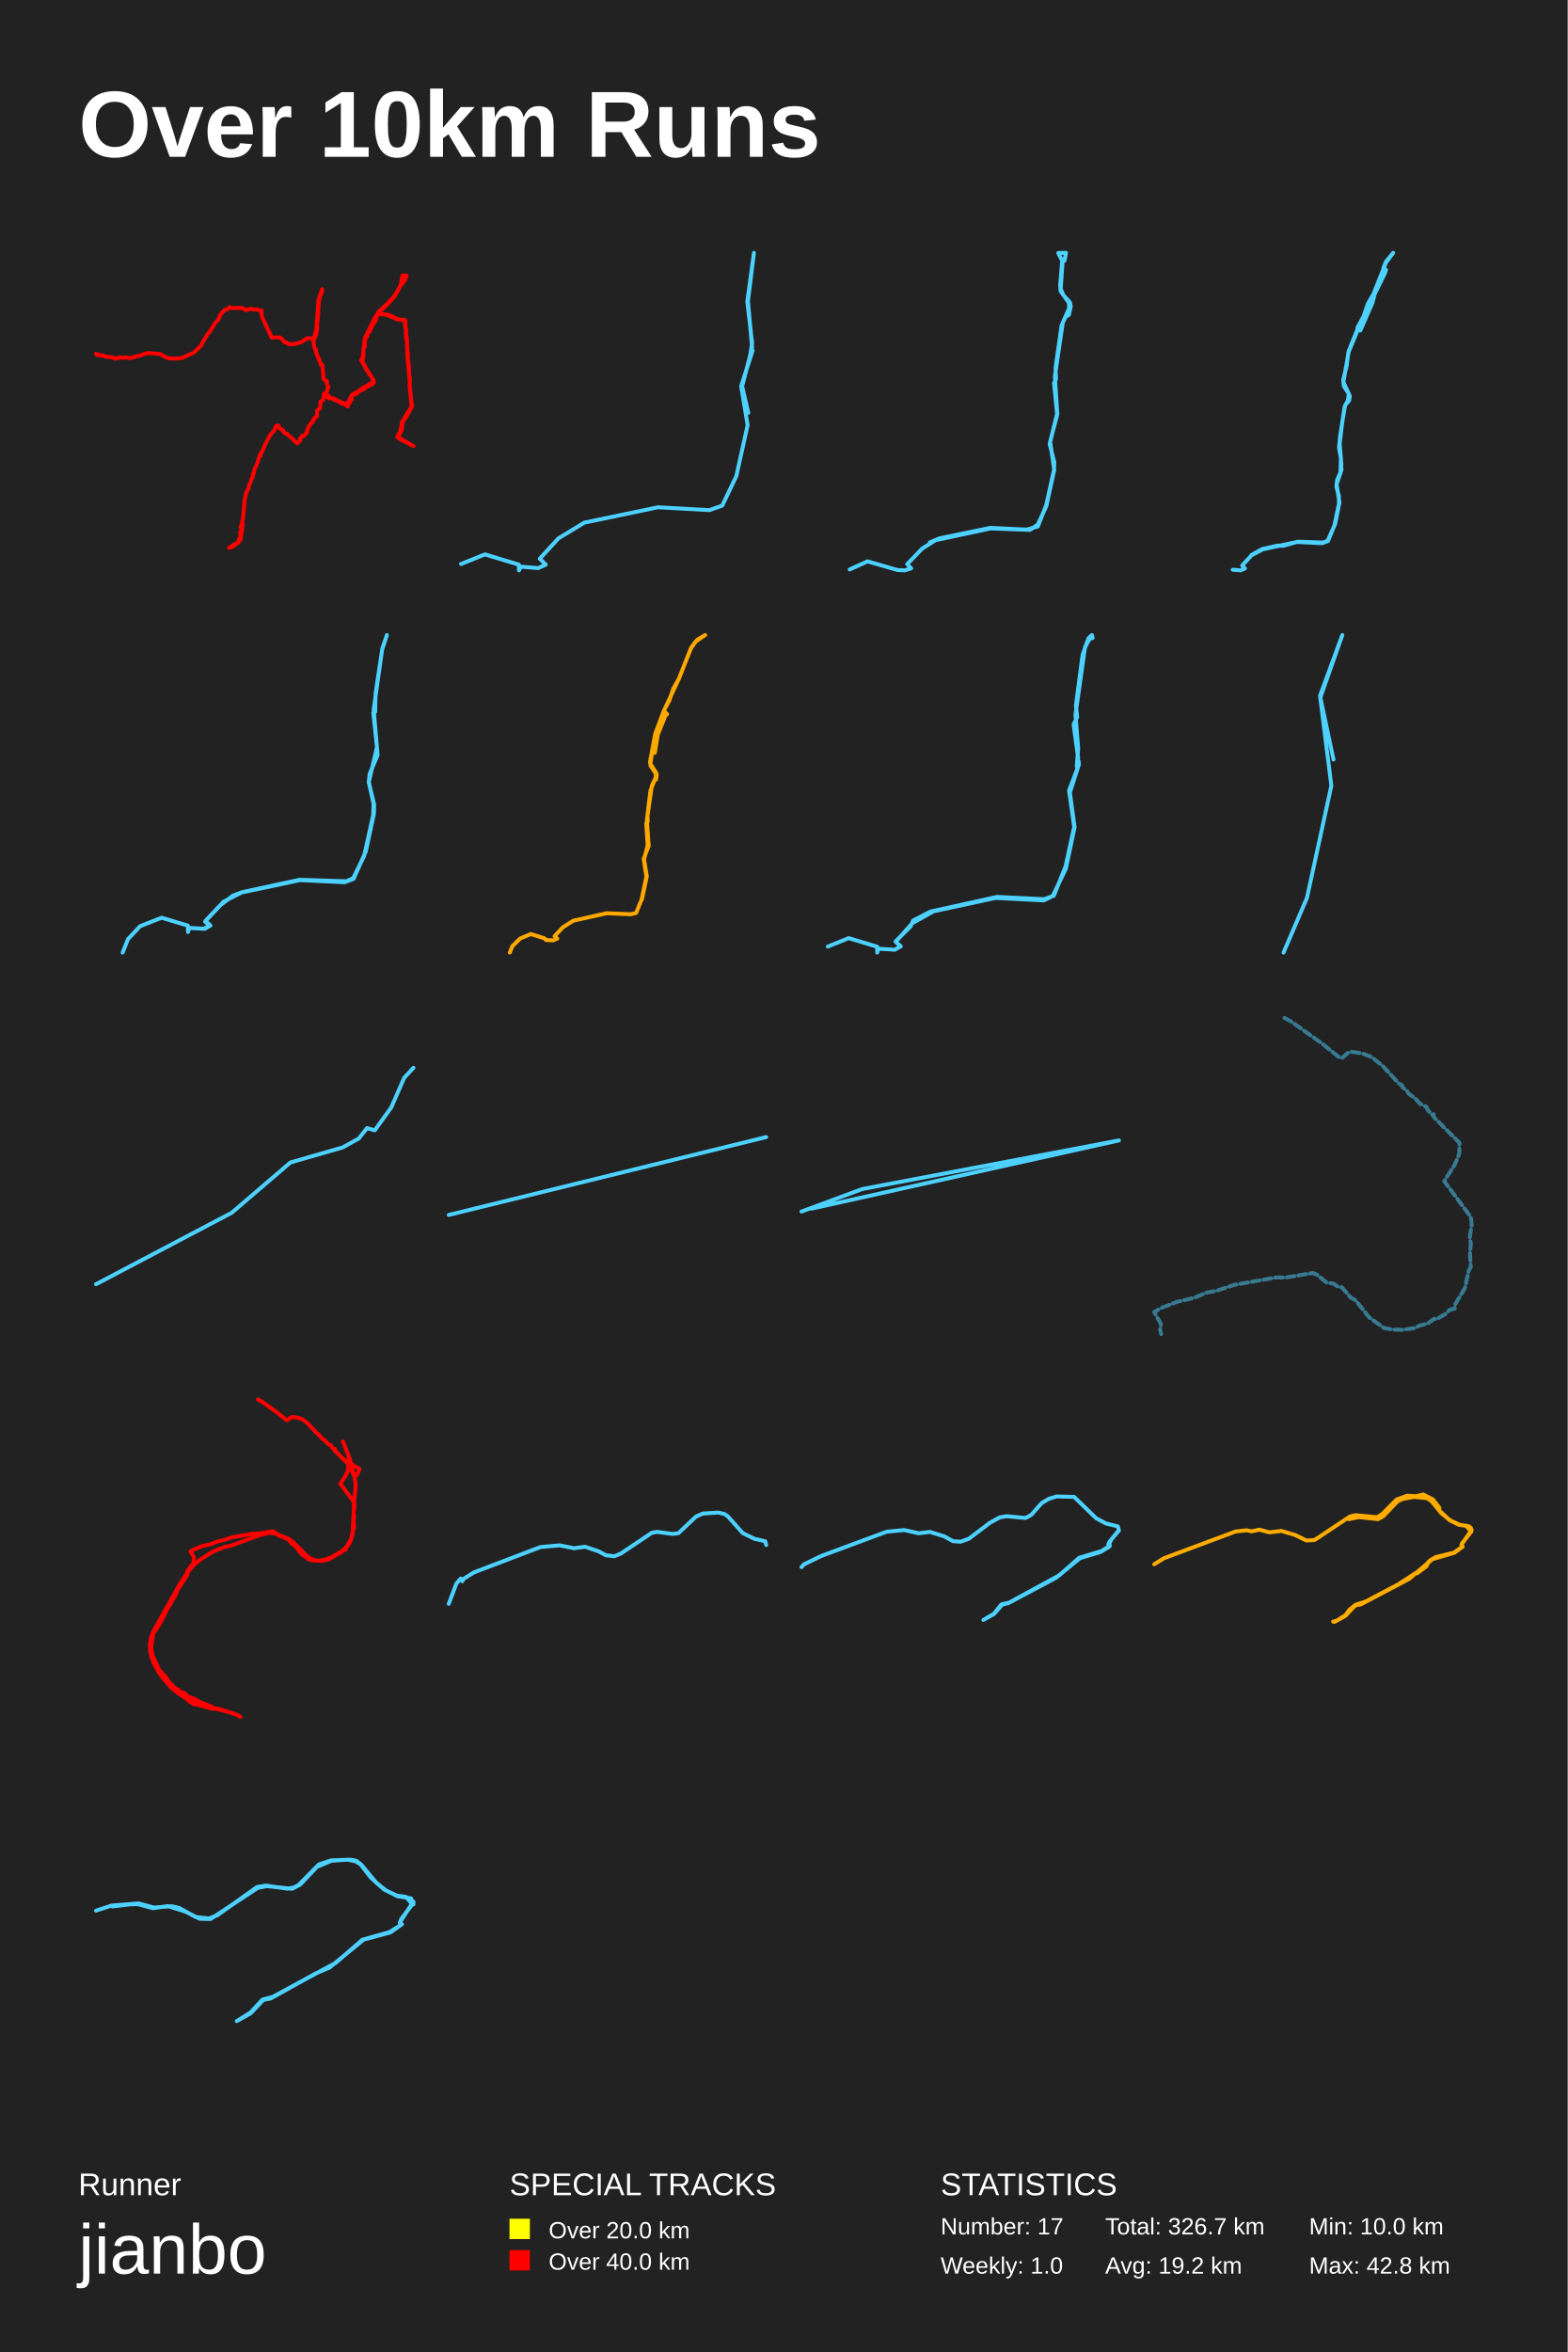
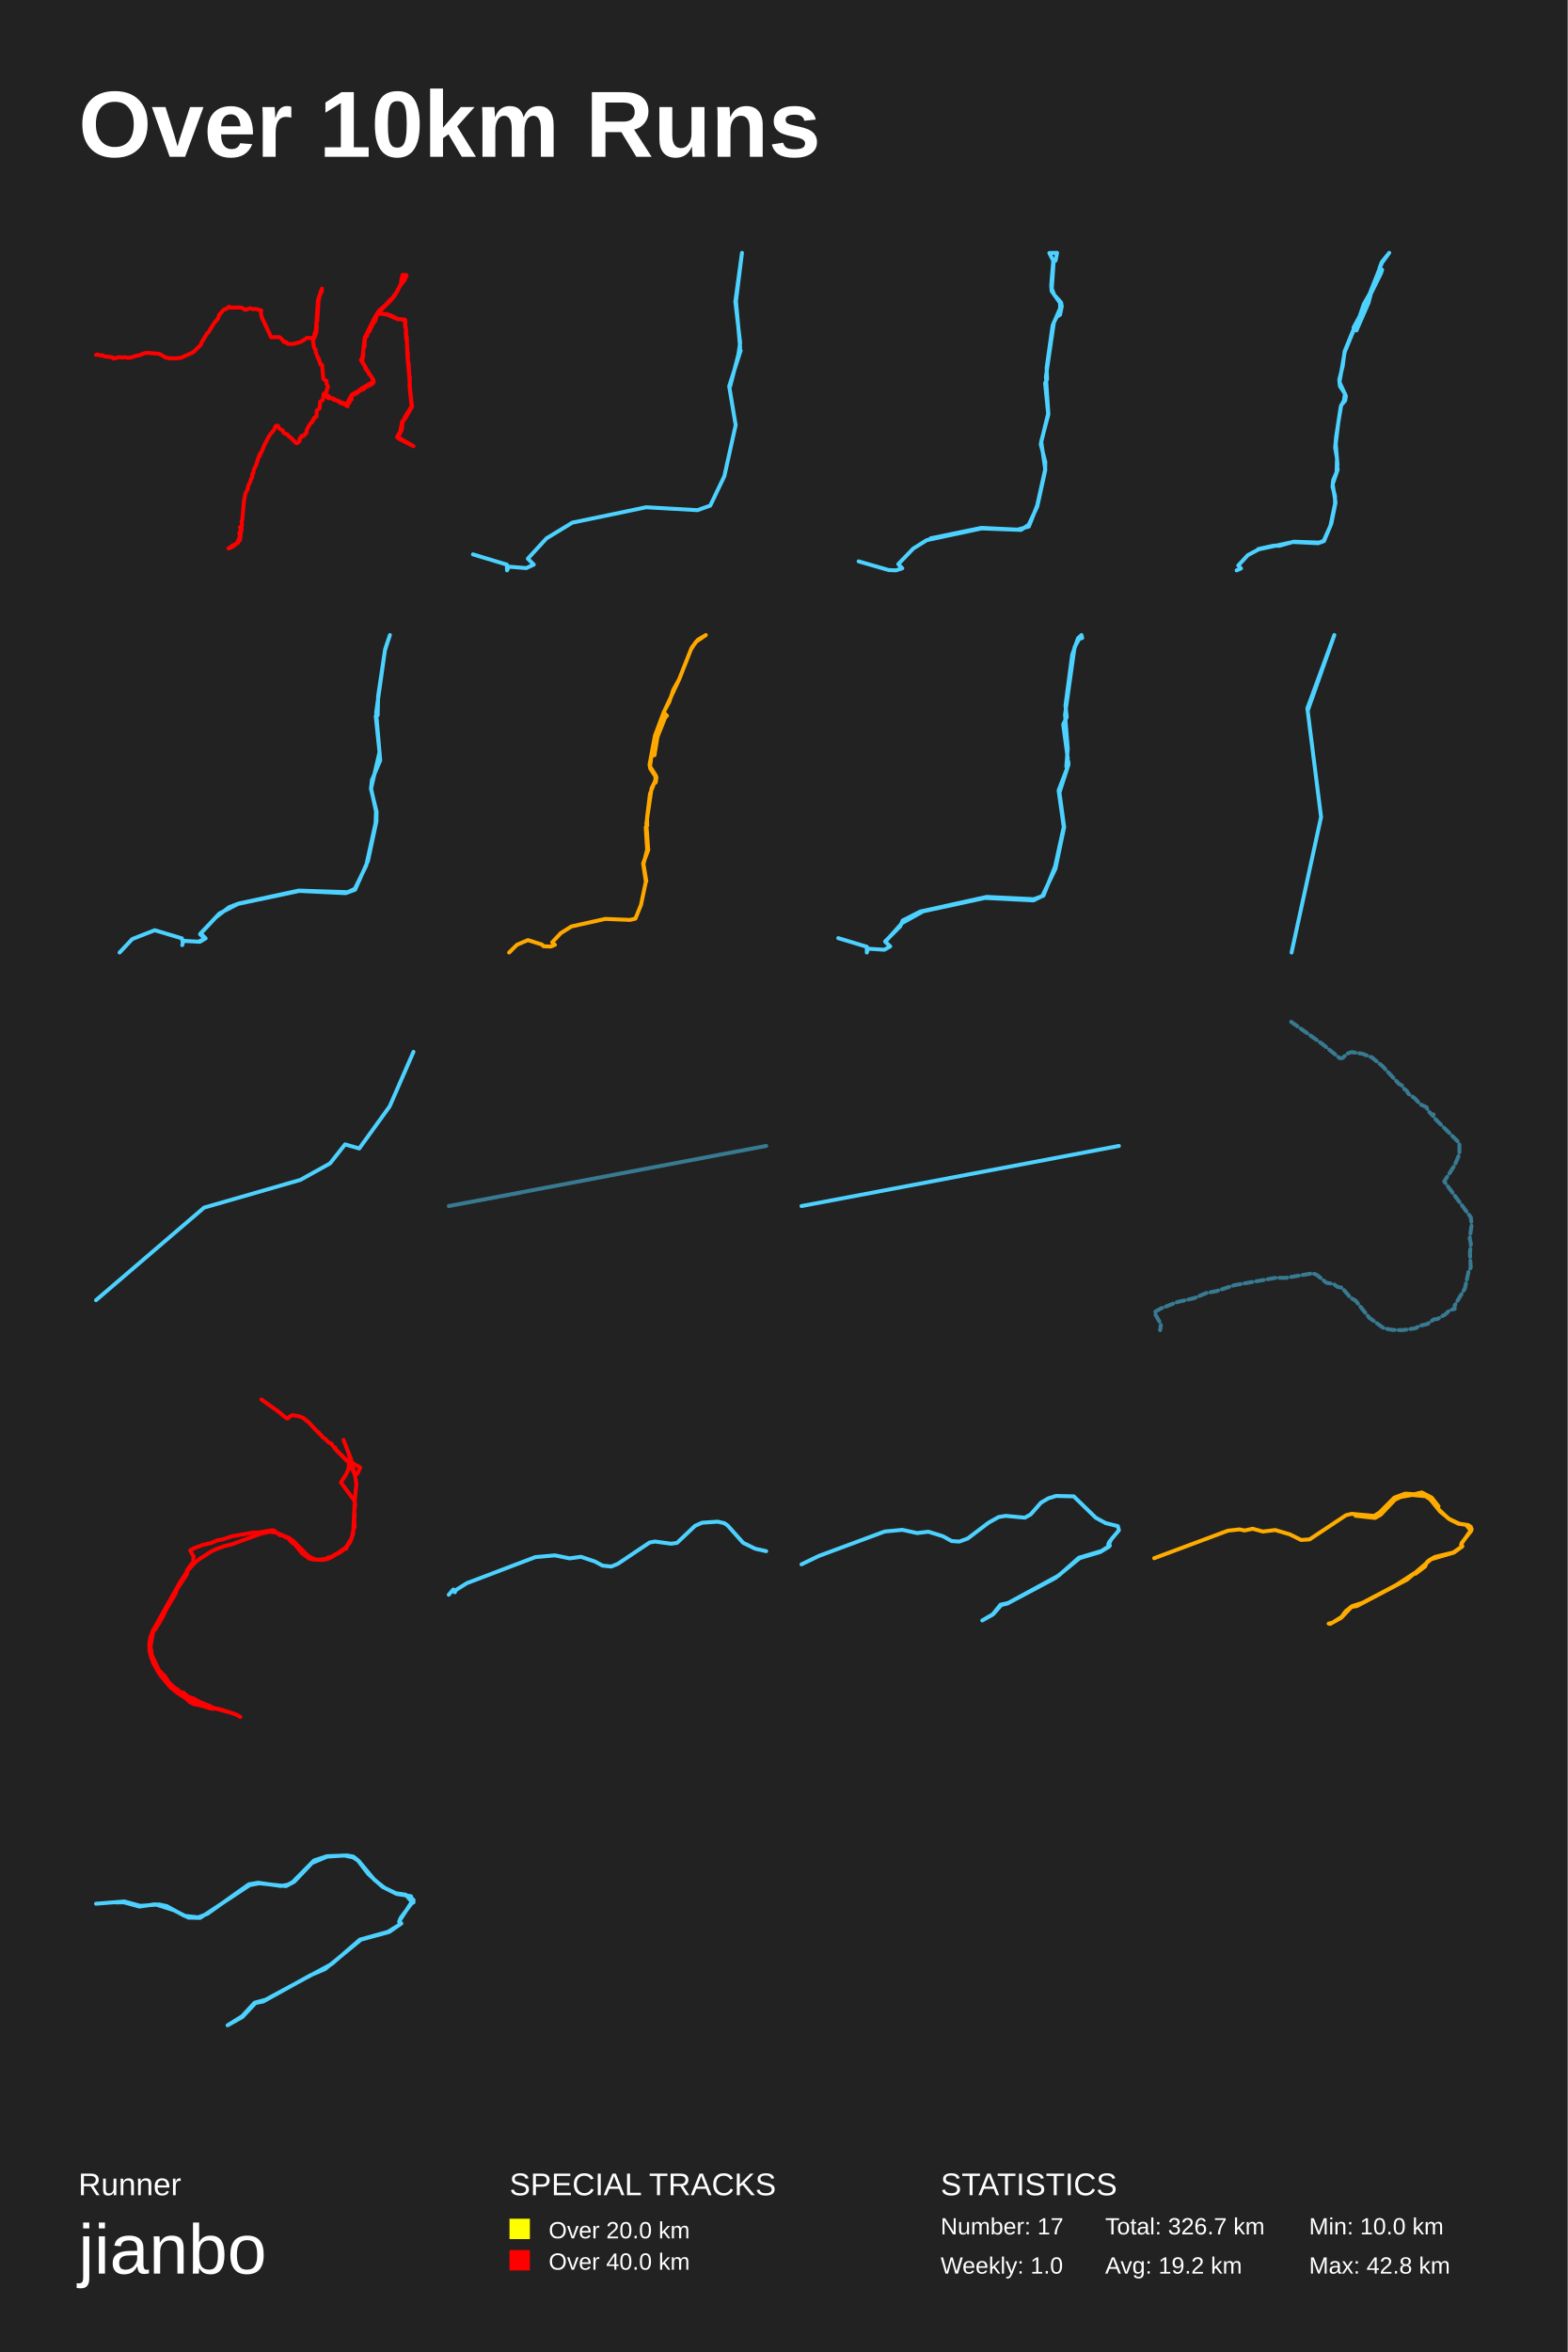
<svg xmlns="http://www.w3.org/2000/svg" baseProfile="full" height="300mm" version="1.1" viewBox="0,0,200,300" width="200mm">
  <defs />
  <rect fill="#222222" height="300" width="200" x="0" y="0" />
  <text fill="#FFFFFF" style="font-size:12px; font-family:Arial; font-weight:bold;" x="10" y="20">Over 10km Runs</text>
  <text fill="#FFFFFF" style="font-size:4px; font-family:Arial" x="10" y="280">Runner</text>
  <text fill="#FFFFFF" style="font-size:9px; font-family:Arial" x="10" y="290">jianbo</text>
  <text fill="#FFFFFF" style="font-size:4px; font-family:Arial" x="65" y="280">SPECIAL TRACKS</text>
  <rect fill="yellow" height="2.6" width="2.6" x="65" y="283" />
  <text fill="#FFFFFF" style="font-size:3px; font-family:Arial" x="70" y="285.5">Over 20.0 km</text>
  <rect fill="red" height="2.6" width="2.6" x="65" y="287" />
  <text fill="#FFFFFF" style="font-size:3px; font-family:Arial" x="70" y="289.5">Over 40.0 km</text>
  <text fill="#FFFFFF" style="font-size:4px; font-family:Arial" x="120" y="280">STATISTICS</text>
  <text fill="#FFFFFF" style="font-size:3px; font-family:Arial" x="120" y="285">Number: 17</text>
  <text fill="#FFFFFF" style="font-size:3px; font-family:Arial" x="120" y="290">Weekly: 1.0</text>
  <text fill="#FFFFFF" style="font-size:3px; font-family:Arial" x="141" y="285">Total: 326.7 km</text>
  <text fill="#FFFFFF" style="font-size:3px; font-family:Arial" x="141" y="290">Avg: 19.2 km</text>
  <text fill="#FFFFFF" style="font-size:3px; font-family:Arial" x="167" y="285">Min: 10.0 km</text>
  <text fill="#FFFFFF" style="font-size:3px; font-family:Arial" x="167" y="290">Max: 42.8 km</text>
-   <polyline fill="none" opacity="1" points="12.25,45.112 12.407,45.3 12.56,45.241 12.989,45.376 13.164,45.327 13.426,45.478 14.436,45.591 14.664,45.758 15.315,45.591 15.836,45.634 16.08,45.57 16.356,45.661 16.758,45.65 17.545,45.397 17.869,45.365 18.538,45.09 18.971,45.031 20.453,45.16 21.262,45.629 21.739,45.726 22.648,45.731 23.217,45.656 24.756,44.961 25.727,44.014 25.766,43.809 26.549,42.522 26.702,42.414 27.441,41.208 27.904,40.702 28.044,40.239 28.617,39.571 29.041,39.41 29.277,39.173 29.575,39.291 30.611,39.27 31.026,39.329 31.363,39.582 32.019,39.361 32.347,39.491 32.653,39.448 33.401,39.636 33.348,39.997 33.462,40.492 34.664,43.055 35.705,43.023 36.033,43.308 36.296,43.664 36.588,43.674 36.567,43.728 36.816,43.895 37.419,43.911 38.425,43.647 39.216,43.131 39.955,43.168 40.152,42.867 40.2,42.527 40.34,42.226 40.62,38.29 41.105,36.874 41.092,37.25 40.804,37.816 40.686,38.489 40.524,40.971 40.432,41.149 40.467,41.795 40.375,42.576 39.977,43.513 40.091,44.25 40.222,44.579 40.318,44.617 40.314,44.902 40.638,45.736 40.751,45.812 40.738,46 40.847,46.173 40.9,46.506 41.136,46.571 41.28,48.304 41.49,48.525 41.709,48.59 41.709,48.994 41.866,49.241 41.871,49.44 41.757,49.553 41.757,49.801 41.512,50.189 41.766,50.415 41.779,50.684 41.976,50.819 42.085,50.776 42.588,50.84 42.859,51.039 43.397,51.206 43.576,51.389 43.83,51.4 44.236,51.605 44.905,50.356 45.369,50.081 45.504,50.07 46.187,49.548 47.708,48.66 47.341,47.987 47.074,47.685 46.93,47.292 46.738,47.19 46.681,46.905 46.069,45.941 46.187,45.823 46.27,45.532 46.554,43.098 47.835,40.519 48.351,39.706 49.282,38.877 49.807,38.279 50.004,38.155 50.717,37.18 51.185,36.163 51.185,35.861 51.368,35.123 51.875,35.172 51.644,35.759 50.966,36.637 50.363,37.773 49.833,38.403 48.596,39.631 48.32,40.024 49.366,40.158 49.357,40.094 49.309,40.142 49.768,40.234 50.795,40.745 51.639,40.799 51.714,40.874 51.727,41.806 51.81,42.167 51.766,42.447 51.919,43.174 51.941,44.67 52.042,45.069 52.029,45.887 52.147,46.463 52.278,49.247 52.566,51.879 51.727,53.338 51.368,53.79 51.259,54.845 50.769,55.749 52.75,56.896 50.944,55.975 50.673,55.755 50.795,55.443 51.053,55.103 51.311,53.747 51.578,53.435 51.692,53.128 52.518,51.841 52.247,49.247 52.295,48.208 52.182,47.712 51.954,45.16 51.98,44.6 51.893,43.421 51.801,43.104 51.81,42.221 51.771,41.779 51.683,41.666 51.666,40.907 50.97,40.74 50.756,40.772 49.457,40.201 48.793,40.067 48.242,40.088 48.089,40.304 47.892,40.95 47.809,41.101 47.695,41.111 47.586,41.434 47.49,41.461 47.407,41.784 47.284,41.887 47.232,42.183 46.895,42.592 46.864,42.883 46.672,43.034 46.615,43.179 46.519,43.949 46.571,44.148 46.466,44.288 46.348,44.762 46.375,45.354 46.23,46.011 46.326,46.318 46.545,46.641 46.576,46.862 47.634,48.423 47.704,48.719 47.656,48.837 47.42,49.053 46.681,49.403 46.37,49.688 46.23,49.688 45.832,49.909 45.491,50.21 44.958,50.42 44.87,50.722 44.897,50.959 44.665,51.088 44.656,51.303 44.346,51.712 44.376,51.836 43.961,51.561 43.475,51.405 42.767,50.942 42.71,51.029 42.26,50.781 41.691,50.313 41.337,50.226 41.228,51.023 40.891,51.233 40.83,52.078 40.458,52.364 40.436,53.117 40.122,53.273 40.109,53.467 39.938,53.591 39.877,53.849 39.68,53.968 39.361,54.479 39.168,54.91 39.16,55.217 38.963,55.324 38.902,55.502 38.635,55.647 38.526,55.588 38.456,55.809 38.259,55.959 38.298,56.196 38.023,56.476 37.896,56.525 37.782,56.455 37.087,55.739 36.895,55.647 36.707,55.389 36.418,55.303 36.186,55.125 36.169,54.926 35.701,54.662 35.535,54.301 35.325,54.285 35.172,54.404 35.049,54.797 34.441,55.539 33.821,56.708 33.379,57.773 33.217,57.881 33.239,58.118 33.108,58.166 32.723,59.377 32.456,59.867 32.395,60.335 32.273,60.416 32.255,60.863 32.115,61.019 31.971,61.514 31.792,61.81 31.674,62.364 31.407,62.87 31.219,63.769 30.987,66.255 30.9,66.476 30.97,66.869 30.777,67.568 30.873,67.649 30.755,67.778 30.812,67.794 30.764,68.51 30.642,68.467 30.397,69.096 30.064,69.441 29.802,69.667 29.671,69.635 29.548,69.791 29.229,69.877 29.509,69.704 29.706,69.694 29.715,69.527 30.44,69.193 30.405,69.091 30.712,68.817 30.65,68.725 30.738,68.381 30.611,67.907 30.891,67.66 30.847,67.6 30.913,67.374 30.69,67.197 30.904,66.702" stroke="red" stroke-dasharray="none" stroke-linecap="round" stroke-linejoin="round" stroke-width="0.5" />
-   <polyline fill="none" opacity="1" points="58.815,71.94 61.867,70.712 66.191,72.018 66.213,72.75 66.446,72.28 68.671,72.463 69.625,72.018 68.862,71.261 71.236,68.674 74.543,66.662 83.954,64.703 90.504,65.069 92.137,64.494 93.938,60.731 95.38,54.225 94.553,49.261 96.016,44.714 95.719,45.289 95.952,43.721 95.337,38.469 96.185,32.25 95.422,38.417 95.952,44.349 94.68,49.261 95.464,52.658" stroke="#4dd2ff" stroke-dasharray="none" stroke-linecap="round" stroke-linejoin="round" stroke-width="0.5" />
-   <polyline fill="none" opacity="1" points="118.62,69.18 119.866,68.662 126.335,67.33 130.957,67.552 132.398,67.163 133.464,64.462 134.469,59.93 134.499,58.931 133.914,56.655 134.86,52.751 134.469,48.866 134.725,48.366 134.665,46.923 135.43,41.52 136.511,39.041 136.451,38.578 136.391,39.355 136.376,38.634 135.31,37.135 135.25,36.395 135.505,33.36 135.805,33.249 136,32.25 135.01,32.269 135.565,33.36 135.325,36.82 135.64,37.616 136.511,38.578 136.601,39.078 136.376,40.151 135.97,40.392 135.595,41.113 134.574,48.033 134.89,52.844 133.974,56.322 134.499,59.93 133.479,64.592 132.383,66.923 131.408,67.589 126.365,67.404 119.356,68.902 117.645,69.975 115.739,71.955 116.249,72.491 115.438,72.75 114.523,72.713 110.681,71.603 108.399,72.639" stroke="#4dd2ff" stroke-dasharray="none" stroke-linecap="round" stroke-linejoin="round" stroke-width="0.5" />
-   <polyline fill="none" opacity="1" points="159.638,70.8 161.023,70.032 163.01,69.593 163.722,69.617 165.562,69.093 168.795,69.203 169.369,68.984 170.229,67.07 170.823,64.242 170.813,63.254 170.496,62.084 170.585,61.231 171.139,59.939 171.129,59.683 171.021,60.012 171.07,58.476 170.833,57.11 170.951,55.757 171.555,51.819 171.96,51.088 172.079,50.186 172.118,50.612 172.098,50.247 171.436,49.247 171.357,48.43 171.792,46.735 172.039,44.821 173.206,41.956 173.552,42.151 175.095,38.615 175.392,37.469 176.687,34.847 176.825,34.408 176.489,34.201 176.796,33.408 177.735,32.25 176.806,33.518 175.233,37.481 174.492,38.774 173.967,40.334 173.176,41.785 173.226,42.053 172.049,44.919 171.386,48.735 172.207,50.515 172.118,51.088 171.604,51.685 171.228,53.941 170.912,56.598 171.129,59.293 171.011,60.024 171.129,59.707 171.149,59.914 170.516,61.767 170.882,64.108 170.348,66.777 169.409,69.02 168.657,69.288 165.443,69.13 161.092,70.068 159.688,70.812 158.471,72.128 158.827,72.506 158.264,72.75 157.265,72.665" stroke="#4dd2ff" stroke-dasharray="none" stroke-linecap="round" stroke-linejoin="round" stroke-width="0.5" />
-   <polyline fill="none" opacity="1" points="15.643,121.5 16.33,119.787 17.874,118.138 20.619,117.059 23.947,118.053 24.05,118.603 24.205,118.37 25.955,118.455 26.778,118.095 26.161,117.546 28.082,115.494 29.695,114.247 30.862,113.803 38.205,112.217 44.192,112.407 45.067,112.005 46.457,109.171 47.607,103.969 47.658,102.531 47.058,99.76 48.087,95.298 47.624,90.899 47.864,90.793 47.915,88.466 48.773,82.734 49.357,81.0 48.756,82.84 47.675,90.476 48.173,96.313 47.16,98.703 47.04,99.781 47.727,102.573 47.709,103.778 46.68,108.579 45.102,112.111 43.952,112.534 38.29,112.259 30.793,113.845 28.528,115.008 26.229,117.44 26.847,118.053 26.126,118.476 24.136,118.349 23.982,118.878 23.982,118.117" stroke="#4dd2ff" stroke-dasharray="none" stroke-linecap="round" stroke-linejoin="round" stroke-width="0.5" />
-   <polyline fill="none" opacity="1" points="65.034,121.5 65.362,120.693 66.353,119.713 67.718,119.137 69.476,119.69 69.654,119.898 70.571,119.944 71.094,119.725 70.748,119.414 71.814,118.273 73.152,117.431 77.397,116.486 80.483,116.613 81.156,116.451 81.848,114.745 82.466,111.829 82.12,109.547 82.765,107.864 82.746,107.633 82.634,107.944 82.447,105.028 82.634,104.82 82.606,103.886 82.98,100.843 83.747,98.895 83.691,98.606 83.653,99.079 83.663,98.676 83.008,97.684 82.924,97.188 83.597,93.58 84.673,90.709 86.627,86.546 88.189,82.58 88.965,81.588 89.966,81.0 88.722,81.853 88.114,82.764 86.618,86.546 85.898,87.838 85.402,89.337 84.682,90.651 85.103,91.089 84.878,91.308 83.915,93.718 83.541,96.024 83.176,96.058 82.98,97.43 83.709,98.56 83.7,99.01 83.691,98.514 83.784,98.779 83.7,99.425 83.494,99.529 83.176,100.151 82.522,104.601 82.727,107.426 82.166,109.627 82.522,111.771 81.895,114.722" stroke="#ffa900" stroke-dasharray="none" stroke-linecap="round" stroke-linejoin="round" stroke-width="0.5" />
-   <polyline fill="none" opacity="1" points="114.924,120.713 114.25,120.084 116.182,118.152 116.492,117.41 118.735,116.264 127.213,114.399 133.212,114.691 134.451,114.241 135.946,110.488 137.04,105.476 136.384,100.824 137.642,97.543 137.624,97.138 137.387,97.812 137.551,96.734 136.967,92.396 137.423,91.474 137.259,89.991 138.116,83.517 138.864,81.405 139.301,81.0 139.392,81.382 139.028,81.472 138.426,82.528 137.204,91.16 137.551,95.475 137.369,97.745 137.551,97.093 137.606,97.633 136.493,101.094 137.095,105.499 135.983,110.803 134.306,114.286 133.175,114.848 127.013,114.533 119.1,116.241 116.401,117.747 114.268,120.129 114.906,120.713 114.159,121.14 112.062,121.006 111.916,121.5 111.916,120.758 108.27,119.657 105.608,120.736" stroke="#4dd2ff" stroke-dasharray="none" stroke-linecap="round" stroke-linejoin="round" stroke-width="0.5" />
-   <polyline fill="none" opacity="1" points="163.749,121.5 166.732,114.537 169.85,100.22 168.404,88.744 171.251,81.0 168.449,88.967 170.121,96.877" stroke="#4dd2ff" stroke-dasharray="none" stroke-linecap="round" stroke-linejoin="round" stroke-width="0.5" />
-   <polyline fill="none" opacity="1" points="52.75,136.196 51.565,137.478 49.917,141.255 47.807,144.176 46.824,143.891 45.783,145.209 43.731,146.349 37.053,148.273 29.566,154.685 12.25,163.804" stroke="#4dd2ff" stroke-dasharray="none" stroke-linecap="round" stroke-linejoin="round" stroke-width="0.5" />
-   <polyline fill="none" opacity="1" points="97.75,145.033 57.25,154.967" stroke="#4dd2ff" stroke-dasharray="none" stroke-linecap="round" stroke-linejoin="round" stroke-width="0.5" />
-   <polyline fill="none" opacity="1" points="102.25,154.538 109.989,151.667 142.75,145.462 103.527,154.168" stroke="#4dd2ff" stroke-dasharray="none" stroke-linecap="round" stroke-linejoin="round" stroke-width="0.5" />
-   <polyline fill="none" opacity="0.5" points="163.874,129.841 164.723,130.294 168.764,133.17 170.923,134.937 171.273,134.914 171.882,134.348 172.436,134.156 173.81,134.371 175.019,134.835 176.384,135.956 178.46,138.198 178.857,138.425 178.921,138.674 179.475,139.104 179.687,139.478 180.499,140.055 181.181,140.803 182.003,141.199 182.132,141.573 182.759,142.229 182.888,142.105 182.833,142.343 183.119,142.694 186.191,145.762 186.182,147.019 186.025,147.562 185.564,148.615 184.244,150.653 187.639,155.227 187.75,156.156 187.501,157.922 187.649,158.601 187.529,159.756 187.63,161.646 187.372,162.065 186.883,164.307 185.573,166.491 185.582,166.91 184.955,167.069 184.383,167.612 183.377,168.201 182.925,168.246 182.104,168.835 181.08,169.084 180.591,169.378 178.977,169.616 177.639,169.593 176.541,169.378 174.677,168.031 172.943,165.857 172.297,165.484 171.209,164.216 170.637,164.103 170.138,163.729 169.225,163.582 167.998,162.575 167.482,162.371 163.994,162.959 162.804,162.937 157.472,163.888 155.175,164.646 153.911,164.884 152.352,165.54 150.202,166.039 148.08,166.865 147.25,167.352 148.108,168.869 148.006,169.627 148.136,170.159" stroke="#4dd2ff" stroke-dasharray="1,0.5" stroke-linecap="round" stroke-linejoin="round" stroke-width="0.5" />
-   <polyline fill="none" opacity="1" points="32.898,178.5 33.337,178.734 35.425,180.221 36.541,181.134 36.722,181.122 37.037,180.829 37.323,180.73 38.033,180.841 38.658,181.081 39.363,181.66 40.436,182.819 40.641,182.936 40.674,183.065 40.96,183.287 41.07,183.48 41.49,183.779 41.842,184.165 42.267,184.37 42.334,184.563 42.658,184.902 42.724,184.838 42.696,184.961 42.844,185.142 44.431,186.728 44.427,187.378 44.346,187.658 44.107,188.203 43.425,189.256 45.18,191.62 45.237,192.099 45.108,193.012 45.185,193.363 45.123,193.96 45.175,194.937 45.042,195.153 44.789,196.312 44.112,197.441 44.117,197.657 43.792,197.739 43.497,198.02 42.977,198.324 42.744,198.348 42.319,198.652 41.79,198.781 41.537,198.933 40.703,199.056 40.012,199.044 39.444,198.933 38.481,198.237 37.585,197.113 37.251,196.92 36.688,196.265 36.393,196.207 36.135,196.014 35.663,195.937 35.029,195.417 34.762,195.311 32.96,195.616 32.345,195.604 29.589,196.095 28.402,196.487 27.749,196.61 26.943,196.95 25.832,197.207 24.736,197.634 24.307,197.886 24.75,198.67 24.698,199.061 24.764,199.336 24.488,199.576 23.887,200.425 23.939,200.834 22.624,202.829 22.433,203.408 21.26,205.367 20.859,206.251 20.225,207.362 20.097,207.438 19.982,207.76 19.606,208.216 19.281,210.052 19.458,211.187 20.411,213.193 20.597,213.269 20.702,213.48 21.036,213.731 21.594,214.591 22.476,215.427 22.652,215.45 22.509,215.48 22.7,215.497 22.981,215.807 23.234,215.907 23.405,215.877 24.025,216.409 24.755,216.667 25.484,217.082 26.938,217.667 27.277,217.883 27.253,217.971 26.891,217.918 25.451,217.485 24.793,217.386 24.192,217.064 23.777,216.649 22.728,215.983 21.827,215.257 20.602,213.813 20.111,213.076 20.85,214.047 22.204,215.456 23.348,216.31 24.063,216.731 25.441,217.38 29.48,218.468 30.2,218.731 30.676,219.0 30.276,218.754 29.394,218.433 28.149,218.041 26.252,217.62 24.655,217 23.796,216.567 22.79,215.889 21.513,214.749 20.044,212.924 19.653,212.222 19.329,211.374 19.148,210.59 19.124,209.725 19.272,208.859 19.577,208.058 22.991,201.969 23.959,200.495 24.86,199.483 25.479,198.98 27.005,197.997 27.634,197.704 28.717,197.306 29.503,197.137 33.184,195.791 34.39,195.505 35.163,195.616 36.822,196.277 37.404,196.704 39.177,198.482 39.697,198.833 40.345,199.05 41.003,199.102 41.795,198.956 42.367,198.675 43.807,197.693 44.25,197.306 44.627,196.792 44.98,195.768 45.189,191.468 45.39,189.466 45.256,188.571 44.679,186.207 43.754,183.861 44.36,185.406 44.884,187.606 45.046,187.98 45.118,188.086 45.318,188.068 45.504,188.173 45.876,187.413 45.819,187.307 45.132,186.962 45.042,186.845 44.331,186.593 44.036,186.377 42.658,184.973 42.729,184.809" stroke="red" stroke-dasharray="none" stroke-linecap="round" stroke-linejoin="round" stroke-width="0.5" />
-   <polyline fill="none" opacity="1" points="57.25,204.574 58.22,201.993 58.787,201.344 58.973,201.688 59.097,201.42 60.469,200.556 68.961,197.326 71.397,197.11 73.223,197.479 74.637,197.288 76.37,197.873 77.309,198.381 78.393,198.496 79.197,198.165 83.16,195.508 83.83,195.393 85.812,195.66 86.554,195.558 88.783,193.447 89.681,193.053 91.611,192.926 92.436,193.117 92.838,193.397 94.758,195.546 96.264,196.283 97.626,196.588 97.75,197.072" stroke="#4dd2ff" stroke-dasharray="none" stroke-linecap="round" stroke-linejoin="round" stroke-width="0.5" />
-   <polyline fill="none" opacity="1" points="102.25,199.885 102.584,199.527 104.781,198.465 113.115,195.373 115.355,195.161 117.207,195.572 118.64,195.4 120.481,195.97 121.579,196.581 122.548,196.647 123.615,196.262 126.253,194.258 127.534,193.542 128.428,193.396 130.851,193.621 131.583,193.21 132.886,191.723 133.834,191.166 134.803,190.874 137.032,190.927 139.821,193.634 141.07,194.311 142.61,194.696 142.75,195.214 141.77,196.382 141.458,197.019 141.512,197.284 140.402,197.961 137.786,198.744 134.728,201.238 128.654,204.476 127.857,204.675 126.824,205.856 125.456,206.626 126.791,205.843 127.76,204.635 128.719,204.423 135.158,200.92 137.678,198.691 140.532,197.841 141.609,197.151 141.393,197.005 141.565,196.62 142.718,195.214" stroke="#4dd2ff" stroke-dasharray="none" stroke-linecap="round" stroke-linejoin="round" stroke-width="0.5" />
-   <polyline fill="none" opacity="1" points="147.25,199.524 148.506,198.75 157.621,195.348 159.039,195.188 159.678,195.322 160.674,195.108 161.952,195.455 163.456,195.268 165.264,195.802 166.661,196.496 167.711,196.429 172.226,193.427 172.929,193.267 175.69,193.52 176.372,193.093 178.18,191.266 179.522,190.772 180.659,190.839 181.579,190.625 182.803,191.252 183.647,192.333 183.474,192.52 184.881,193.854 186.202,194.481 187.035,194.614 187.501,195.148 187.75,195.135 186.483,196.976 186.592,197.296 185.552,198.057 182.727,198.884 179.771,201.392 173.6,204.647 172.886,204.78 171.63,206.114 170.255,206.875 170.071,206.835 170.526,206.728 171.663,206.008 172.161,205.314 172.94,204.687 174.261,204.26 178.407,202.072 180.659,200.605 180.811,200.671 182.001,199.764 182.207,199.244 182.543,198.964 183.214,198.59 185.487,198.043 186.602,197.256 186.44,197.096 186.516,196.856 187.707,195.348 187.653,194.881 187.328,194.654 186.126,194.494 185.076,193.974 183.853,192.987 182.629,191.479 182.056,191.092 180.388,190.932 178.97,191.186 178.266,191.519 176.491,193.387 175.809,193.774 173.384,193.507 172.052,193.774" stroke="#ffac00" stroke-dasharray="none" stroke-linecap="round" stroke-linejoin="round" stroke-width="0.5" />
-   <polyline fill="none" opacity="1" points="12.25,243.707 14.246,243.053 17.681,242.778 19.635,243.311 21.883,243.139 22.832,243.346 24.954,244.515 26.63,244.705 27.732,244.292 32.786,240.696 33.917,240.507 36.653,240.902 37.491,240.748 38.091,240.438 40.688,237.805 42.252,237.289 44.737,237.203 45.463,237.341 46.105,237.857 48.003,240.145 49.246,241.126 50.614,241.78 51.801,241.952 52.415,242.675 52.75,242.571 52.75,242.898 52.415,243.036 51.145,244.997 51.033,245.29 51.284,245.444 49.804,246.477 46.384,247.406 42.014,250.984 40.255,251.724 34.531,254.907 33.582,255.096 32.004,256.782 30.203,257.797 31.963,256.696 33.47,255.061 34.797,254.7 42.852,250.348 46.244,247.406 49.651,246.46 50.991,245.634 51.242,245.41 51.005,245.238 51.214,244.739 52.694,242.778 52.443,242.141 50.712,241.866 48.995,241.006 47.277,239.457 46.007,237.805 45.407,237.427 44.346,237.203 42.293,237.341 40.437,238.115 38.287,240.386 37.282,240.92 34.057,240.576 32.884,240.799 26.867,244.773 25.457,244.739 23.698,243.844 21.422,243.122 19.51,243.397 17.611,242.881 16.62,242.898 14.33,243.173" stroke="#4dd2ff" stroke-dasharray="none" stroke-linecap="round" stroke-linejoin="round" stroke-width="0.5" />
+   <polyline fill="none" opacity="1" points="12.25,45.272 12.404,45.213 12.834,45.348 13.009,45.299 13.273,45.451 14.287,45.564 14.515,45.732 15.169,45.564 15.692,45.607 15.937,45.542 16.214,45.634 16.618,45.624 17.408,45.37 17.733,45.337 18.404,45.061 18.839,45.002 20.327,45.132 21.139,45.602 21.618,45.699 22.531,45.705 23.102,45.629 24.647,44.932 25.621,43.98 25.661,43.775 26.447,42.483 26.6,42.375 27.342,41.164 27.807,40.656 27.948,40.191 28.523,39.521 28.949,39.359 29.186,39.121 29.484,39.24 30.525,39.218 30.942,39.278 31.28,39.532 31.938,39.31 32.267,39.44 32.575,39.397 33.325,39.586 33.273,39.948 33.387,40.445 34.594,43.018 35.639,42.986 35.968,43.272 36.231,43.629 36.525,43.64 36.503,43.694 36.754,43.861 37.359,43.878 38.369,43.613 39.164,43.094 39.906,43.132 40.103,42.829 40.151,42.489 40.292,42.186 40.573,38.234 41.06,36.813 41.047,37.191 40.757,37.759 40.639,38.434 40.476,40.926 40.384,41.105 40.419,41.753 40.327,42.537 39.927,43.478 40.042,44.218 40.173,44.548 40.27,44.586 40.265,44.872 40.59,45.71 40.704,45.786 40.691,45.975 40.801,46.148 40.854,46.483 41.091,46.548 41.236,48.288 41.446,48.51 41.666,48.575 41.666,48.98 41.824,49.229 41.828,49.428 41.714,49.542 41.714,49.791 41.468,50.18 41.723,50.407 41.736,50.677 41.934,50.812 42.043,50.769 42.548,50.834 42.82,51.034 43.36,51.201 43.54,51.385 43.795,51.396 44.203,51.601 44.875,50.347 45.34,50.072 45.476,50.061 46.161,49.537 47.689,48.645 47.32,47.969 47.052,47.667 46.907,47.272 46.714,47.169 46.657,46.883 46.042,45.915 46.161,45.797 46.244,45.505 46.53,43.062 47.816,40.472 48.334,39.656 49.269,38.824 49.796,38.224 49.993,38.099 50.709,37.121 51.178,36.099 51.178,35.796 51.363,35.056 51.872,35.104 51.639,35.693 50.959,36.575 50.353,37.715 49.822,38.348 48.58,39.58 48.303,39.975 49.352,40.11 49.344,40.045 49.295,40.094 49.756,40.186 50.788,40.699 51.635,40.753 51.71,40.829 51.723,41.764 51.806,42.126 51.762,42.407 51.916,43.137 51.938,44.64 52.039,45.04 52.026,45.861 52.144,46.44 52.276,49.234 52.566,51.877 51.723,53.341 51.363,53.795 51.253,54.854 50.761,55.762 52.75,56.913 50.937,55.989 50.665,55.767 50.788,55.454 51.047,55.114 51.306,53.752 51.574,53.438 51.688,53.13 52.517,51.839 52.245,49.234 52.293,48.191 52.179,47.694 51.951,45.132 51.977,44.57 51.89,43.386 51.797,43.067 51.806,42.18 51.767,41.737 51.679,41.624 51.661,40.862 50.963,40.694 50.748,40.726 49.445,40.153 48.777,40.018 48.224,40.04 48.071,40.256 47.873,40.905 47.79,41.056 47.675,41.067 47.566,41.391 47.469,41.418 47.386,41.743 47.263,41.845 47.21,42.143 46.872,42.553 46.841,42.845 46.648,42.997 46.591,43.143 46.495,43.916 46.547,44.116 46.442,44.256 46.323,44.732 46.35,45.326 46.205,45.986 46.301,46.294 46.521,46.618 46.552,46.84 47.614,48.407 47.684,48.704 47.636,48.823 47.399,49.039 46.657,49.391 46.345,49.677 46.205,49.677 45.805,49.899 45.463,50.201 44.927,50.412 44.84,50.715 44.866,50.953 44.633,51.082 44.625,51.298 44.313,51.709 44.344,51.833 43.927,51.558 43.439,51.401 42.728,50.936 42.671,51.023 42.219,50.774 41.648,50.304 41.293,50.218 41.183,51.017 40.845,51.228 40.783,52.077 40.41,52.363 40.388,53.12 40.072,53.276 40.059,53.471 39.888,53.595 39.827,53.855 39.629,53.973 39.309,54.487 39.115,54.919 39.107,55.227 38.909,55.335 38.848,55.514 38.58,55.659 38.47,55.6 38.4,55.822 38.202,55.973 38.242,56.211 37.965,56.492 37.838,56.54 37.724,56.47 37.026,55.751 36.833,55.659 36.644,55.4 36.354,55.314 36.122,55.135 36.104,54.935 35.634,54.671 35.467,54.308 35.257,54.292 35.103,54.411 34.98,54.806 34.37,55.551 33.747,56.724 33.303,57.794 33.141,57.902 33.163,58.14 33.031,58.188 32.645,59.404 32.377,59.896 32.316,60.366 32.193,60.447 32.175,60.895 32.035,61.052 31.89,61.549 31.71,61.846 31.591,62.403 31.324,62.911 31.135,63.813 30.902,66.309 30.814,66.53 30.885,66.925 30.691,67.627 30.788,67.708 30.669,67.838 30.727,67.854 30.678,68.572 30.555,68.529 30.31,69.161 29.976,69.507 29.712,69.734 29.581,69.701 29.458,69.858 29.137,69.944 29.418,69.772 29.616,69.761 29.625,69.593 30.353,69.258 30.318,69.156 30.626,68.88 30.564,68.788 30.652,68.443 30.525,67.967 30.806,67.719 30.762,67.659 30.827,67.432 30.604,67.254" stroke="red" stroke-dasharray="none" stroke-linecap="round" stroke-linejoin="round" stroke-width="0.5" />
+   <polyline fill="none" opacity="1" points="60.341,70.712 64.665,72.018 64.686,72.75 64.92,72.28 67.145,72.463 68.099,72.018 67.336,71.261 69.71,68.674 73.017,66.662 82.428,64.703 88.978,65.069 90.61,64.494 92.412,60.731 93.854,54.225 93.027,49.261 94.489,44.714 94.193,45.289 94.426,43.721 93.811,38.469 94.659,32.25 93.896,38.417 94.426,44.349 93.154,49.261" stroke="#4dd2ff" stroke-dasharray="none" stroke-linecap="round" stroke-linejoin="round" stroke-width="0.5" />
+   <polyline fill="none" opacity="1" points="118.725,68.662 125.194,67.33 129.817,67.552 131.258,67.163 132.323,64.462 133.329,59.93 133.359,58.931 132.773,56.655 133.719,52.751 133.329,48.866 133.584,48.366 133.524,46.923 134.289,41.52 135.37,39.041 135.31,38.578 135.25,39.355 135.235,38.634 134.169,37.135 134.109,36.395 134.364,33.36 134.665,33.249 134.86,32.25 133.869,32.269 134.424,33.36 134.184,36.82 134.499,37.616 135.37,38.578 135.46,39.078 135.235,40.151 134.83,40.392 134.454,41.113 133.434,48.033 133.749,52.844 132.833,56.322 133.359,59.93 132.338,64.592 131.243,66.923 130.267,67.589 125.224,67.404 118.215,68.902 116.504,69.975 114.598,71.955 115.108,72.491 114.298,72.75 113.382,72.713 109.54,71.603" stroke="#4dd2ff" stroke-dasharray="none" stroke-linecap="round" stroke-linejoin="round" stroke-width="0.5" />
+   <polyline fill="none" opacity="1" points="160.523,70.032 162.511,69.593 163.223,69.617 165.062,69.093 168.296,69.203 168.87,68.984 169.73,67.07 170.323,64.242 170.313,63.254 169.997,62.084 170.086,61.231 170.64,59.939 170.63,59.683 170.521,60.012 170.571,58.476 170.333,57.11 170.452,55.757 171.055,51.819 171.461,51.088 171.579,50.186 171.619,50.612 171.599,50.247 170.936,49.247 170.857,48.43 171.292,46.735 171.54,44.821 172.707,41.956 173.053,42.151 174.595,38.615 174.892,37.469 176.188,34.847 176.326,34.408 175.99,34.201 176.296,33.408 177.236,32.25 176.306,33.518 174.734,37.481 173.992,38.774 173.468,40.334 172.677,41.785 172.726,42.053 171.55,44.919 170.887,48.735 171.708,50.515 171.619,51.088 171.105,51.685 170.729,53.941 170.412,56.598 170.63,59.293 170.511,60.024 170.63,59.707 170.65,59.914 170.017,61.767 170.383,64.108 169.849,66.777 168.909,69.02 168.158,69.288 164.944,69.13 160.592,70.068 159.188,70.812 157.972,72.128 158.328,72.506 157.764,72.75" stroke="#4dd2ff" stroke-dasharray="none" stroke-linecap="round" stroke-linejoin="round" stroke-width="0.5" />
+   <polyline fill="none" opacity="1" points="15.257,121.5 16.87,119.778 19.736,118.652 23.211,119.689 23.319,120.263 23.48,120.021 25.307,120.109 26.167,119.734 25.522,119.159 27.529,117.018 29.213,115.715 30.431,115.251 38.098,113.595 44.35,113.794 45.264,113.374 46.715,110.415 47.915,104.983 47.969,103.482 47.342,100.589 48.417,95.929 47.933,91.336 48.184,91.225 48.238,88.796 49.134,82.811 49.743,81.0 49.116,82.921 47.987,90.894 48.507,96.989 47.45,99.485 47.324,100.611 48.041,103.526 48.023,104.784 46.948,109.797 45.3,113.485 44.1,113.926 38.188,113.639 30.359,115.295 27.995,116.51 25.594,119.049 26.239,119.689 25.487,120.131 23.408,119.999 23.247,120.551" stroke="#4dd2ff" stroke-dasharray="none" stroke-linecap="round" stroke-linejoin="round" stroke-width="0.5" />
+   <polyline fill="none" opacity="1" points="64.948,121.5 65.959,120.5 67.353,119.912 69.146,120.477 69.328,120.689 70.263,120.736 70.797,120.512 70.444,120.195 71.532,119.03 72.896,118.172 77.228,117.207 80.377,117.337 81.064,117.172 81.77,115.431 82.4,112.456 82.047,110.127 82.705,108.41 82.686,108.174 82.571,108.492 82.381,105.516 82.571,105.304 82.543,104.352 82.924,101.246 83.707,99.258 83.65,98.964 83.611,99.447 83.621,99.035 82.953,98.023 82.867,97.517 83.554,93.835 84.651,90.906 86.646,86.659 88.239,82.612 89.031,81.6 90.052,81.0 88.783,81.871 88.163,82.8 86.636,86.659 85.901,87.977 85.396,89.506 84.661,90.847 85.09,91.294 84.861,91.518 83.879,93.976 83.497,96.329 83.125,96.365 82.924,97.764 83.669,98.917 83.659,99.376 83.65,98.87 83.745,99.141 83.659,99.799 83.449,99.905 83.125,100.541 82.457,105.081 82.667,107.963 82.094,110.209 82.457,112.397" stroke="#ffa900" stroke-dasharray="none" stroke-linecap="round" stroke-linejoin="round" stroke-width="0.5" />
+   <polyline fill="none" opacity="1" points="112.919,120.084 114.851,118.152 115.161,117.41 117.404,116.264 125.882,114.399 131.881,114.691 133.12,114.241 134.615,110.488 135.709,105.476 135.053,100.824 136.311,97.543 136.293,97.138 136.056,97.812 136.22,96.734 135.636,92.396 136.092,91.474 135.928,89.991 136.785,83.517 137.533,81.405 137.97,81.0 138.061,81.382 137.697,81.472 137.095,82.528 135.874,91.16 136.22,95.475 136.038,97.745 136.22,97.093 136.275,97.633 135.162,101.094 135.764,105.499 134.652,110.803 132.975,114.286 131.844,114.848 125.682,114.533 117.769,116.241 115.07,117.747 112.937,120.129 113.575,120.713 112.828,121.14 110.731,121.006 110.585,121.5 110.585,120.758 106.939,119.657" stroke="#4dd2ff" stroke-dasharray="none" stroke-linecap="round" stroke-linejoin="round" stroke-width="0.5" />
+   <polyline fill="none" opacity="1" points="164.771,121.5 168.537,104.211 166.79,90.352 170.229,81.0 166.845,90.621" stroke="#4dd2ff" stroke-dasharray="none" stroke-linecap="round" stroke-linejoin="round" stroke-width="0.5" />
+   <polyline fill="none" opacity="1" points="52.75,134.161 49.716,141.113 45.831,146.491 44.022,145.967 42.106,148.393 38.328,150.492 26.034,154.034 12.25,165.839" stroke="#4dd2ff" stroke-dasharray="none" stroke-linecap="round" stroke-linejoin="round" stroke-width="0.5" />
+   <polyline fill="none" opacity="0.5" points="57.25,153.836 97.75,146.164 57.25,153.836 97.75,146.164 57.25,153.836 97.75,146.164 57.25,153.836 97.75,146.164 57.25,153.836 97.75,146.164 57.25,153.836 97.75,146.164 57.25,153.836 97.75,146.164 57.25,153.836 97.75,146.164 57.25,153.836 97.75,146.164 57.25,153.836 97.75,146.164 57.25,153.836 97.75,146.164 57.25,153.836 97.75,146.164 57.25,153.836 97.75,146.164 57.25,153.836 97.75,146.164 57.25,153.836 66.446,152.118" stroke="#4dd2ff" stroke-dasharray="1,0.5" stroke-linecap="round" stroke-linejoin="round" stroke-width="0.5" />
+   <polyline fill="none" opacity="1" points="102.25,153.836 142.75,146.164" stroke="#4dd2ff" stroke-dasharray="none" stroke-linecap="round" stroke-linejoin="round" stroke-width="0.5" />
+   <polyline fill="none" opacity="0.5" points="164.723,130.334 168.764,133.21 170.923,134.976 171.273,134.954 171.882,134.388 172.436,134.195 173.81,134.41 175.019,134.875 176.384,135.996 178.46,138.238 178.857,138.464 178.921,138.713 179.475,139.144 179.687,139.517 180.499,140.095 181.181,140.842 182.003,141.238 182.132,141.612 182.759,142.269 182.888,142.144 182.833,142.382 183.119,142.733 186.191,145.802 186.182,147.058 186.025,147.602 185.564,148.655 184.244,150.693 187.639,155.267 187.75,156.195 187.501,157.961 187.649,158.64 187.529,159.795 187.63,161.686 187.372,162.105 186.883,164.346 185.573,166.531 185.582,166.95 184.955,167.108 184.383,167.652 183.377,168.24 182.925,168.285 182.104,168.874 181.08,169.123 180.591,169.417 178.977,169.655 177.639,169.633 176.541,169.417 174.677,168.07 172.943,165.897 172.297,165.523 171.209,164.256 170.637,164.142 170.138,163.769 169.225,163.622 167.998,162.614 167.482,162.41 163.994,162.999 162.804,162.976 157.472,163.927 155.175,164.686 153.911,164.923 152.352,165.58 150.202,166.078 148.08,166.904 147.25,167.391 148.108,168.908 148.006,169.666" stroke="#4dd2ff" stroke-dasharray="1,0.5" stroke-linecap="round" stroke-linejoin="round" stroke-width="0.5" />
+   <polyline fill="none" opacity="1" points="33.342,178.5 35.442,179.995 36.564,180.913 36.746,180.902 37.063,180.607 37.351,180.507 38.065,180.619 38.693,180.86 39.403,181.443 40.482,182.609 40.688,182.726 40.722,182.856 41.01,183.08 41.12,183.274 41.542,183.574 41.897,183.962 42.324,184.168 42.391,184.363 42.717,184.704 42.784,184.639 42.755,184.763 42.904,184.945 44.501,186.54 44.496,187.194 44.414,187.476 44.175,188.024 43.489,189.083 45.254,191.46 45.311,191.943 45.182,192.861 45.258,193.214 45.196,193.814 45.249,194.797 45.115,195.015 44.86,196.18 44.179,197.316 44.184,197.533 43.858,197.616 43.561,197.898 43.038,198.204 42.803,198.228 42.376,198.534 41.844,198.663 41.59,198.816 40.751,198.94 40.055,198.928 39.485,198.816 38.516,198.116 37.614,196.986 37.279,196.792 36.713,196.133 36.416,196.074 36.157,195.88 35.682,195.803 35.044,195.28 34.775,195.174 32.963,195.48 32.344,195.468 29.572,195.962 28.378,196.357 27.721,196.48 26.911,196.821 25.794,197.08 24.691,197.51 24.259,197.763 24.705,198.551 24.652,198.946 24.719,199.222 24.441,199.463 23.837,200.317 23.89,200.728 22.566,202.735 22.374,203.317 21.195,205.288 20.792,206.176 20.154,207.294 20.025,207.371 19.909,207.694 19.531,208.153 19.205,210 19.382,211.142 20.341,213.159 20.528,213.236 20.634,213.447 20.969,213.7 21.53,214.565 22.417,215.406 22.595,215.43 22.451,215.459 22.643,215.477 22.926,215.789 23.18,215.889 23.353,215.859 23.976,216.394 24.71,216.653 25.443,217.071 26.906,217.659 27.247,217.877 27.223,217.965 26.858,217.912 25.41,217.477 24.748,217.377 24.144,217.053 23.727,216.636 22.672,215.965 21.765,215.236 20.533,213.783 20.039,213.042 20.782,214.018 22.144,215.436 23.295,216.294 24.014,216.718 25.4,217.371 29.462,218.465 30.186,218.729 30.666,219.0 30.263,218.753 29.376,218.429 28.124,218.035 26.216,217.612 24.609,216.988 23.746,216.553 22.734,215.871 21.449,214.724 19.972,212.889 19.579,212.183 19.252,211.33 19.07,210.542 19.046,209.671 19.195,208.8 19.502,207.994 22.935,201.87 23.909,200.387 24.815,199.369 25.439,198.863 26.973,197.875 27.606,197.58 28.695,197.18 29.486,197.01 33.188,195.656 34.401,195.368 35.178,195.48 36.847,196.145 37.432,196.574 39.216,198.363 39.739,198.716 40.391,198.934 41.053,198.987 41.849,198.84 42.424,198.557 43.873,197.569 44.318,197.18 44.697,196.662 45.052,195.633 45.263,191.307 45.465,189.295 45.33,188.394 44.75,186.017 43.82,183.656 44.429,185.21 44.956,187.423 45.119,187.8 45.191,187.906 45.393,187.888 45.58,187.994 45.954,187.229 45.896,187.123 45.206,186.776 45.115,186.658 44.4,186.405 44.103,186.187 42.717,184.775" stroke="red" stroke-dasharray="none" stroke-linecap="round" stroke-linejoin="round" stroke-width="0.5" />
+   <polyline fill="none" opacity="1" points="57.25,203.409 57.833,202.743 58.024,203.095 58.151,202.821 59.562,201.932 68.29,198.613 70.792,198.391 72.669,198.77 74.122,198.574 75.904,199.175 76.869,199.698 77.983,199.815 78.81,199.475 82.882,196.744 83.571,196.626 85.607,196.901 86.371,196.796 88.662,194.627 89.584,194.222 91.567,194.091 92.416,194.287 92.829,194.574 94.802,196.783 96.35,197.541 97.75,197.855" stroke="#4dd2ff" stroke-dasharray="none" stroke-linecap="round" stroke-linejoin="round" stroke-width="0.5" />
+   <polyline fill="none" opacity="1" points="102.25,199.533 104.465,198.463 112.869,195.345 115.127,195.131 116.995,195.546 118.439,195.372 120.296,195.947 121.403,196.563 122.381,196.629 123.455,196.241 126.116,194.221 127.408,193.498 128.309,193.351 130.752,193.579 131.49,193.164 132.804,191.665 133.76,191.103 134.737,190.809 136.984,190.862 139.797,193.592 141.056,194.274 142.609,194.662 142.75,195.184 141.762,196.362 141.447,197.004 141.501,197.272 140.383,197.954 137.745,198.744 134.661,201.259 128.537,204.524 127.734,204.725 126.691,205.915 125.312,206.691 126.659,205.902 127.636,204.684 128.602,204.47 135.095,200.938 137.636,198.69 140.513,197.834 141.599,197.138 141.382,196.991 141.556,196.603" stroke="#4dd2ff" stroke-dasharray="none" stroke-linecap="round" stroke-linejoin="round" stroke-width="0.5" />
+   <polyline fill="none" opacity="1" points="147.25,198.75 156.657,195.239 158.121,195.074 158.78,195.212 159.808,194.992 161.126,195.35 162.679,195.157 164.545,195.708 165.986,196.423 167.07,196.355 171.729,193.257 172.455,193.091 175.304,193.353 176.008,192.912 177.874,191.026 179.259,190.517 180.432,190.586 181.382,190.365 182.644,191.012 183.516,192.128 183.337,192.32 184.789,193.697 186.152,194.344 187.013,194.482 187.493,195.033 187.75,195.019 186.443,196.919 186.555,197.25 185.482,198.034 182.566,198.888 179.516,201.476 173.148,204.836 172.41,204.973 171.114,206.35 169.695,207.135 169.505,207.093 169.975,206.983 171.148,206.24 171.662,205.524 172.466,204.877 173.829,204.436 178.108,202.179 180.432,200.664 180.588,200.733 181.817,199.797 182.03,199.26 182.376,198.971 183.069,198.585 185.415,198.021 186.566,197.208 186.398,197.043 186.476,196.795 187.705,195.239 187.649,194.757 187.314,194.523 186.074,194.358 184.99,193.821 183.728,192.802 182.465,191.246 181.873,190.847 180.153,190.682 178.689,190.944 177.963,191.288 176.131,193.215 175.427,193.615 172.924,193.339" stroke="#ffac00" stroke-dasharray="none" stroke-linecap="round" stroke-linejoin="round" stroke-width="0.5" />
+   <polyline fill="none" opacity="1" points="12.25,242.822 15.862,242.533 17.918,243.094 20.282,242.913 21.281,243.13 23.513,244.361 25.275,244.56 26.435,244.125 31.751,240.343 32.941,240.144 35.819,240.56 36.7,240.397 37.331,240.072 40.063,237.303 41.707,236.76 44.321,236.669 45.085,236.814 45.76,237.357 47.757,239.764 49.064,240.796 50.503,241.483 51.751,241.664 52.398,242.424 52.75,242.316 52.75,242.66 52.398,242.804 51.061,244.867 50.944,245.175 51.208,245.338 49.652,246.424 46.054,247.401 41.458,251.165 39.607,251.943 33.587,255.291 32.588,255.49 30.929,257.263 29.034,258.331 30.885,257.173 32.471,255.453 33.866,255.073 42.339,250.495 45.907,247.401 49.49,246.406 50.9,245.537 51.164,245.302 50.914,245.121 51.135,244.596 52.691,242.533 52.427,241.863 50.606,241.574 48.8,240.669 46.994,239.04 45.657,237.303 45.026,236.905 43.91,236.669 41.751,236.814 39.798,237.629 37.537,240.017 36.48,240.578 33.087,240.216 31.854,240.452 25.525,244.632 24.042,244.596 22.191,243.655 19.798,242.895 17.786,243.184 15.789,242.641 14.746,242.66" stroke="#4dd2ff" stroke-dasharray="none" stroke-linecap="round" stroke-linejoin="round" stroke-width="0.5" />
</svg>
